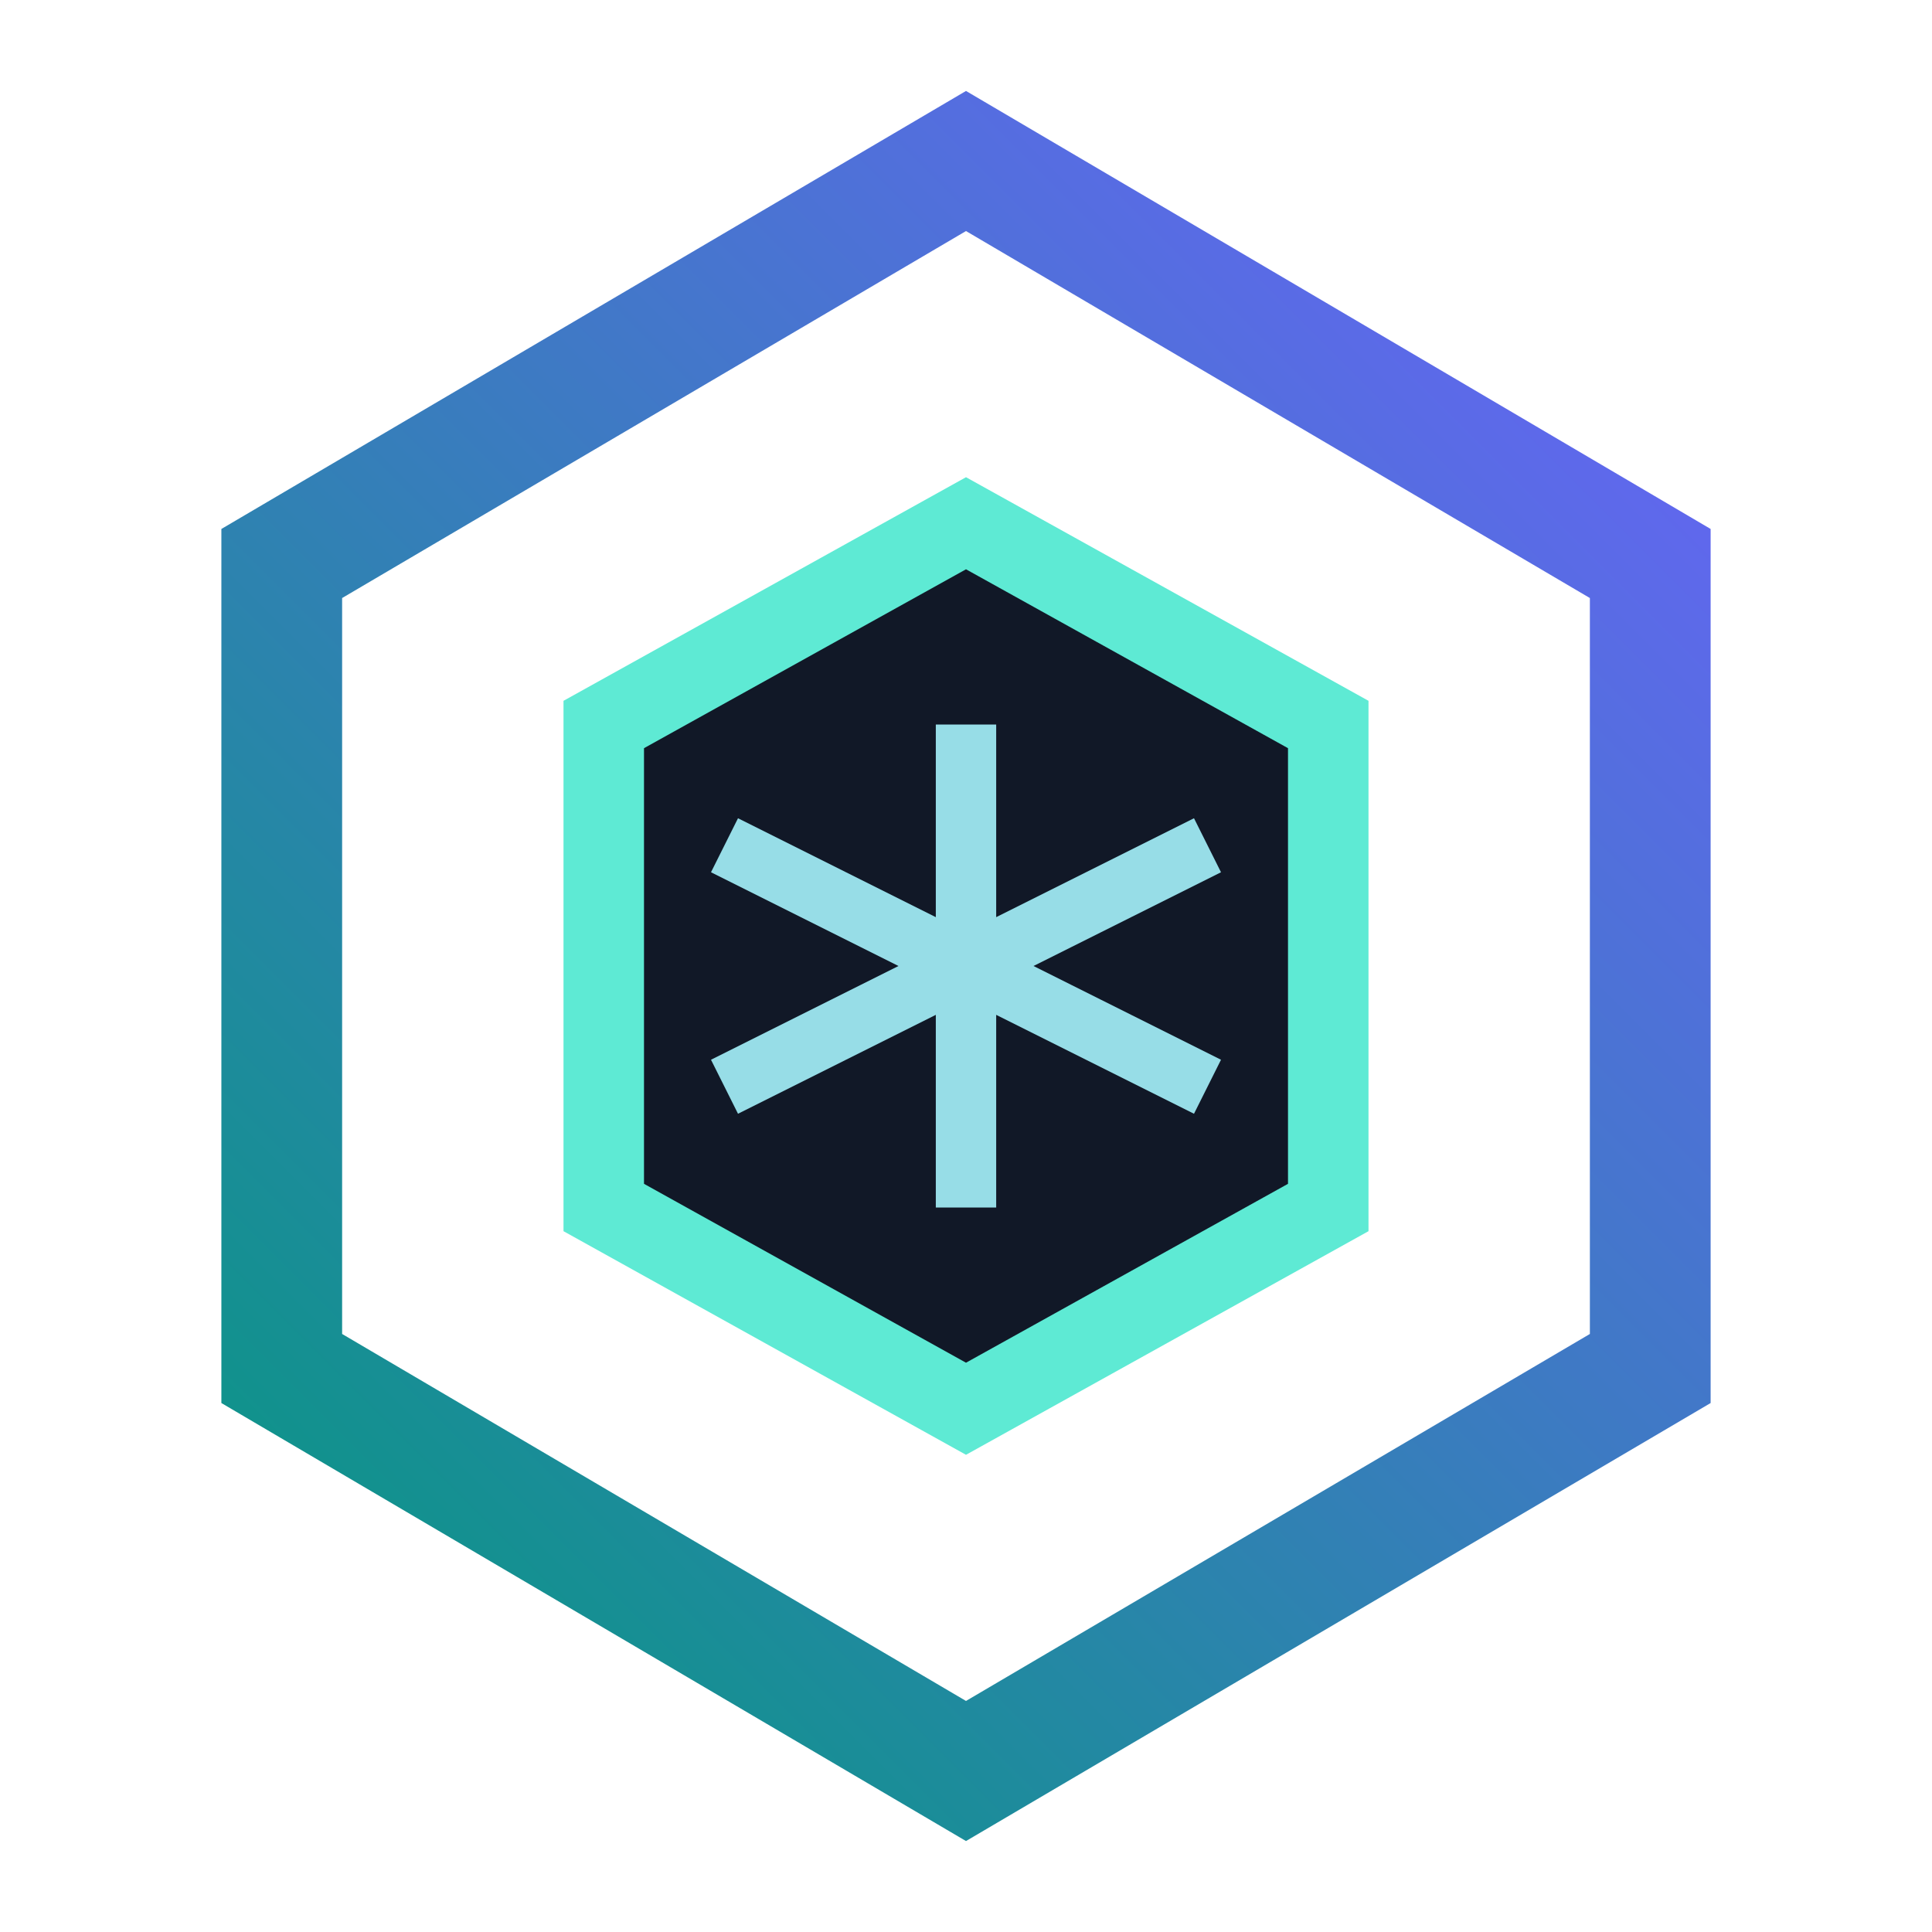
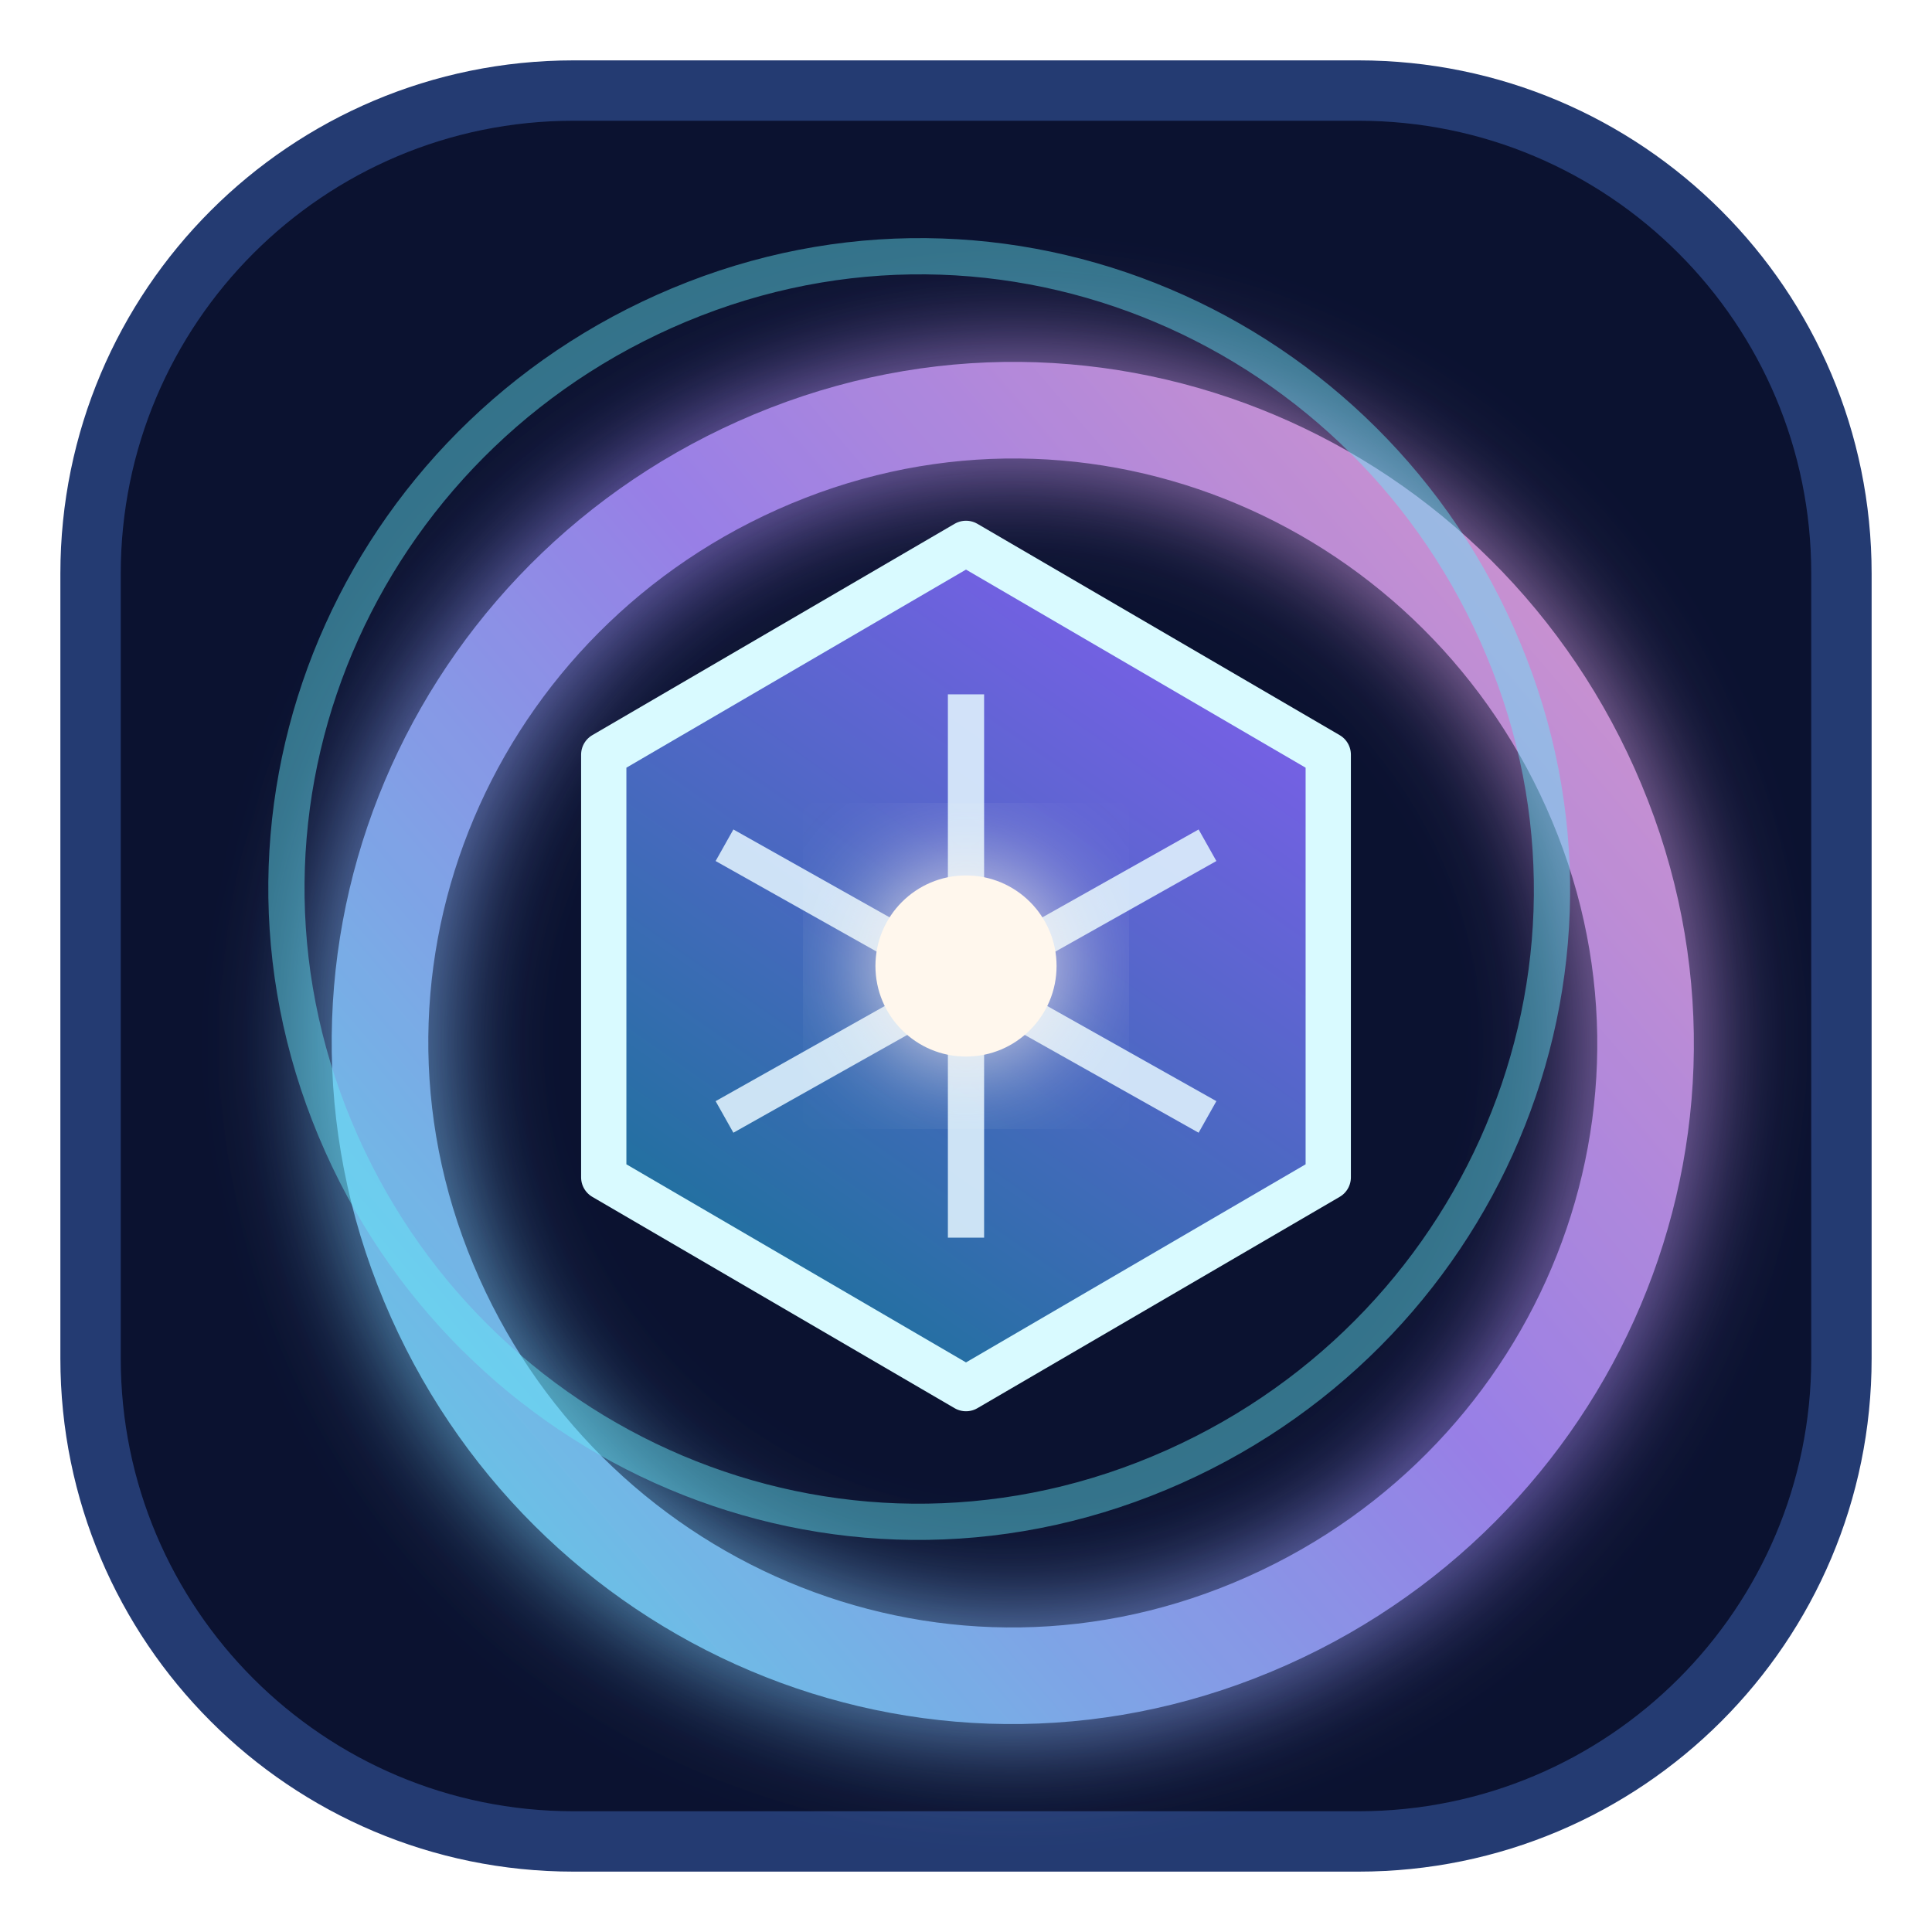
- <svg xmlns="http://www.w3.org/2000/svg" viewBox="0 0 48 48" role="img" aria-labelledby="title">
+ <svg xmlns="http://www.w3.org/2000/svg" viewBox="0 0 64 64" role="img" aria-labelledby="title desc">
  <defs>
-     <linearGradient id="g" x1="8" y1="40" x2="40" y2="8" gradientUnits="userSpaceOnUse">
-       <stop stop-color="#0d9488" />
-       <stop offset="1" stop-color="#6366f1" />
+     <linearGradient id="persisting-orbit" x1="8" y1="52" x2="57" y2="10" gradientUnits="userSpaceOnUse">
+       <stop stop-color="#67e8f9" />
+       <stop offset=".52" stop-color="#a78bfa" />
+       <stop offset="1" stop-color="#f9a8d4" />
    </linearGradient>
+     <linearGradient id="persisting-core" x1="22" y1="47" x2="43" y2="17" gradientUnits="userSpaceOnUse">
+       <stop stop-color="#0e7490" />
+       <stop offset="1" stop-color="#8b5cf6" />
+     </linearGradient>
+     <filter id="persisting-glow" x="-40%" y="-40%" width="180%" height="180%">
+       <feGaussianBlur stdDeviation="1.8" result="blur" />
+       <feMerge>
+         <feMergeNode in="blur" />
+         <feMergeNode in="SourceGraphic" />
+       </feMerge>
+     </filter>
  </defs>
-   <path d="M24 4 41 14v20L24 44 7 34V14L24 4Z" fill="none" stroke="url(#g)" stroke-width="3" />
-   <path d="m24 13 9 5v12l-9 5-9-5V18l9-5Z" fill="#111827" stroke="#5eead4" stroke-width="2" />
-   <path d="M24 18v12M18 21l12 6M30 21l-12 6" stroke="#a5f3fc" stroke-width="1.5" opacity=".9" />
+   <rect x="3" y="3" width="58" height="58" rx="16" fill="#0b1230" stroke="#243b72" stroke-width="2" />
+   <path d="M14 42c-4.2-10.8 1.3-22.8 12.1-27 10.8-4.2 22.8 1.3 27 12.1 4.2 10.8-1.3 22.8-12.1 27-10.8 4.2-22.8-1.3-27-12.1Z" fill="none" stroke="url(#persisting-orbit)" stroke-width="3.2" stroke-linecap="round" opacity=".9" filter="url(#persisting-glow)" />
+   <path d="M50 22c4.2 10.8-1.3 22.8-12.1 27-10.8 4.2-22.8-1.3-27-12.1-4.2-10.8 1.3-22.8 12.1-27 10.8-4.2 22.8 1.3 27 12.1Z" fill="none" stroke="#67e8f9" stroke-width="1.2" stroke-linecap="round" opacity=".45" />
+   <path d="m32 18 12 7v14l-12 7-12-7V25l12-7Z" fill="url(#persisting-core)" stroke="#d9faff" stroke-width="1.5" stroke-linejoin="round" />
+   <path d="M32 23v18M24 28l16 9M40 28l-16 9" fill="none" stroke="#e0f2fe" stroke-width="1.2" opacity=".88" />
+   <circle cx="32" cy="32" r="3" fill="#fff7ed" filter="url(#persisting-glow)" />
</svg>
